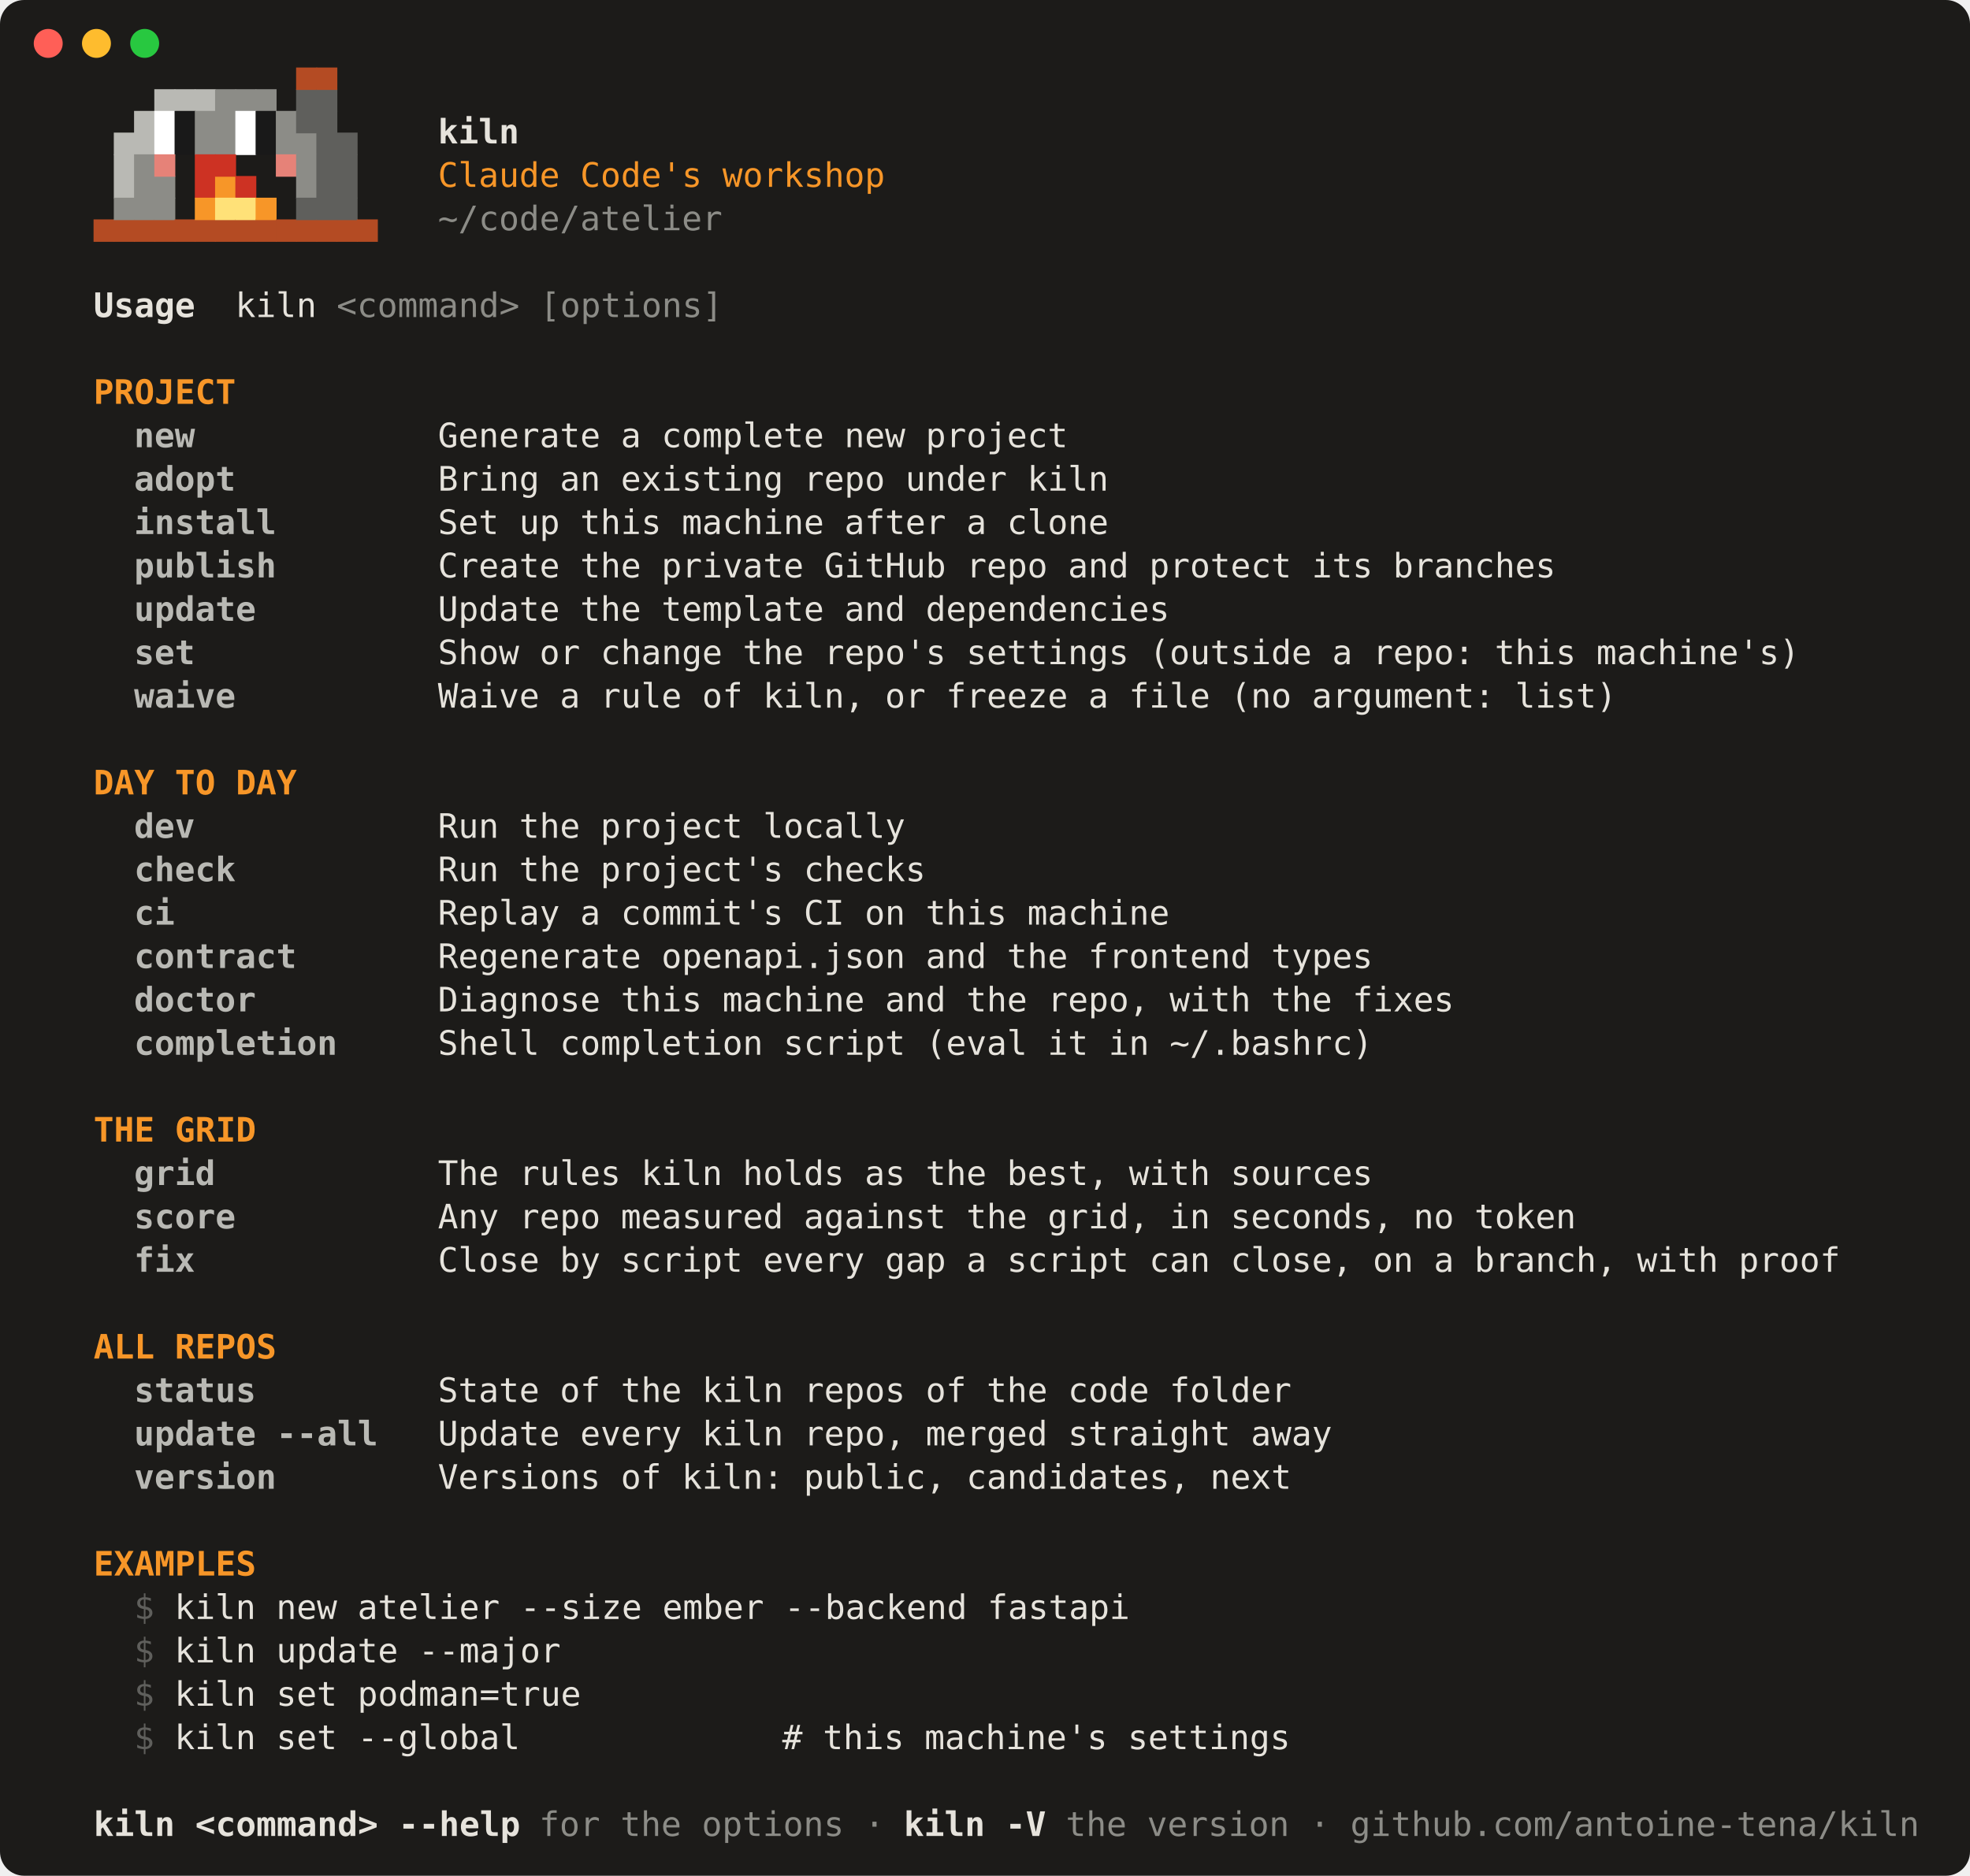
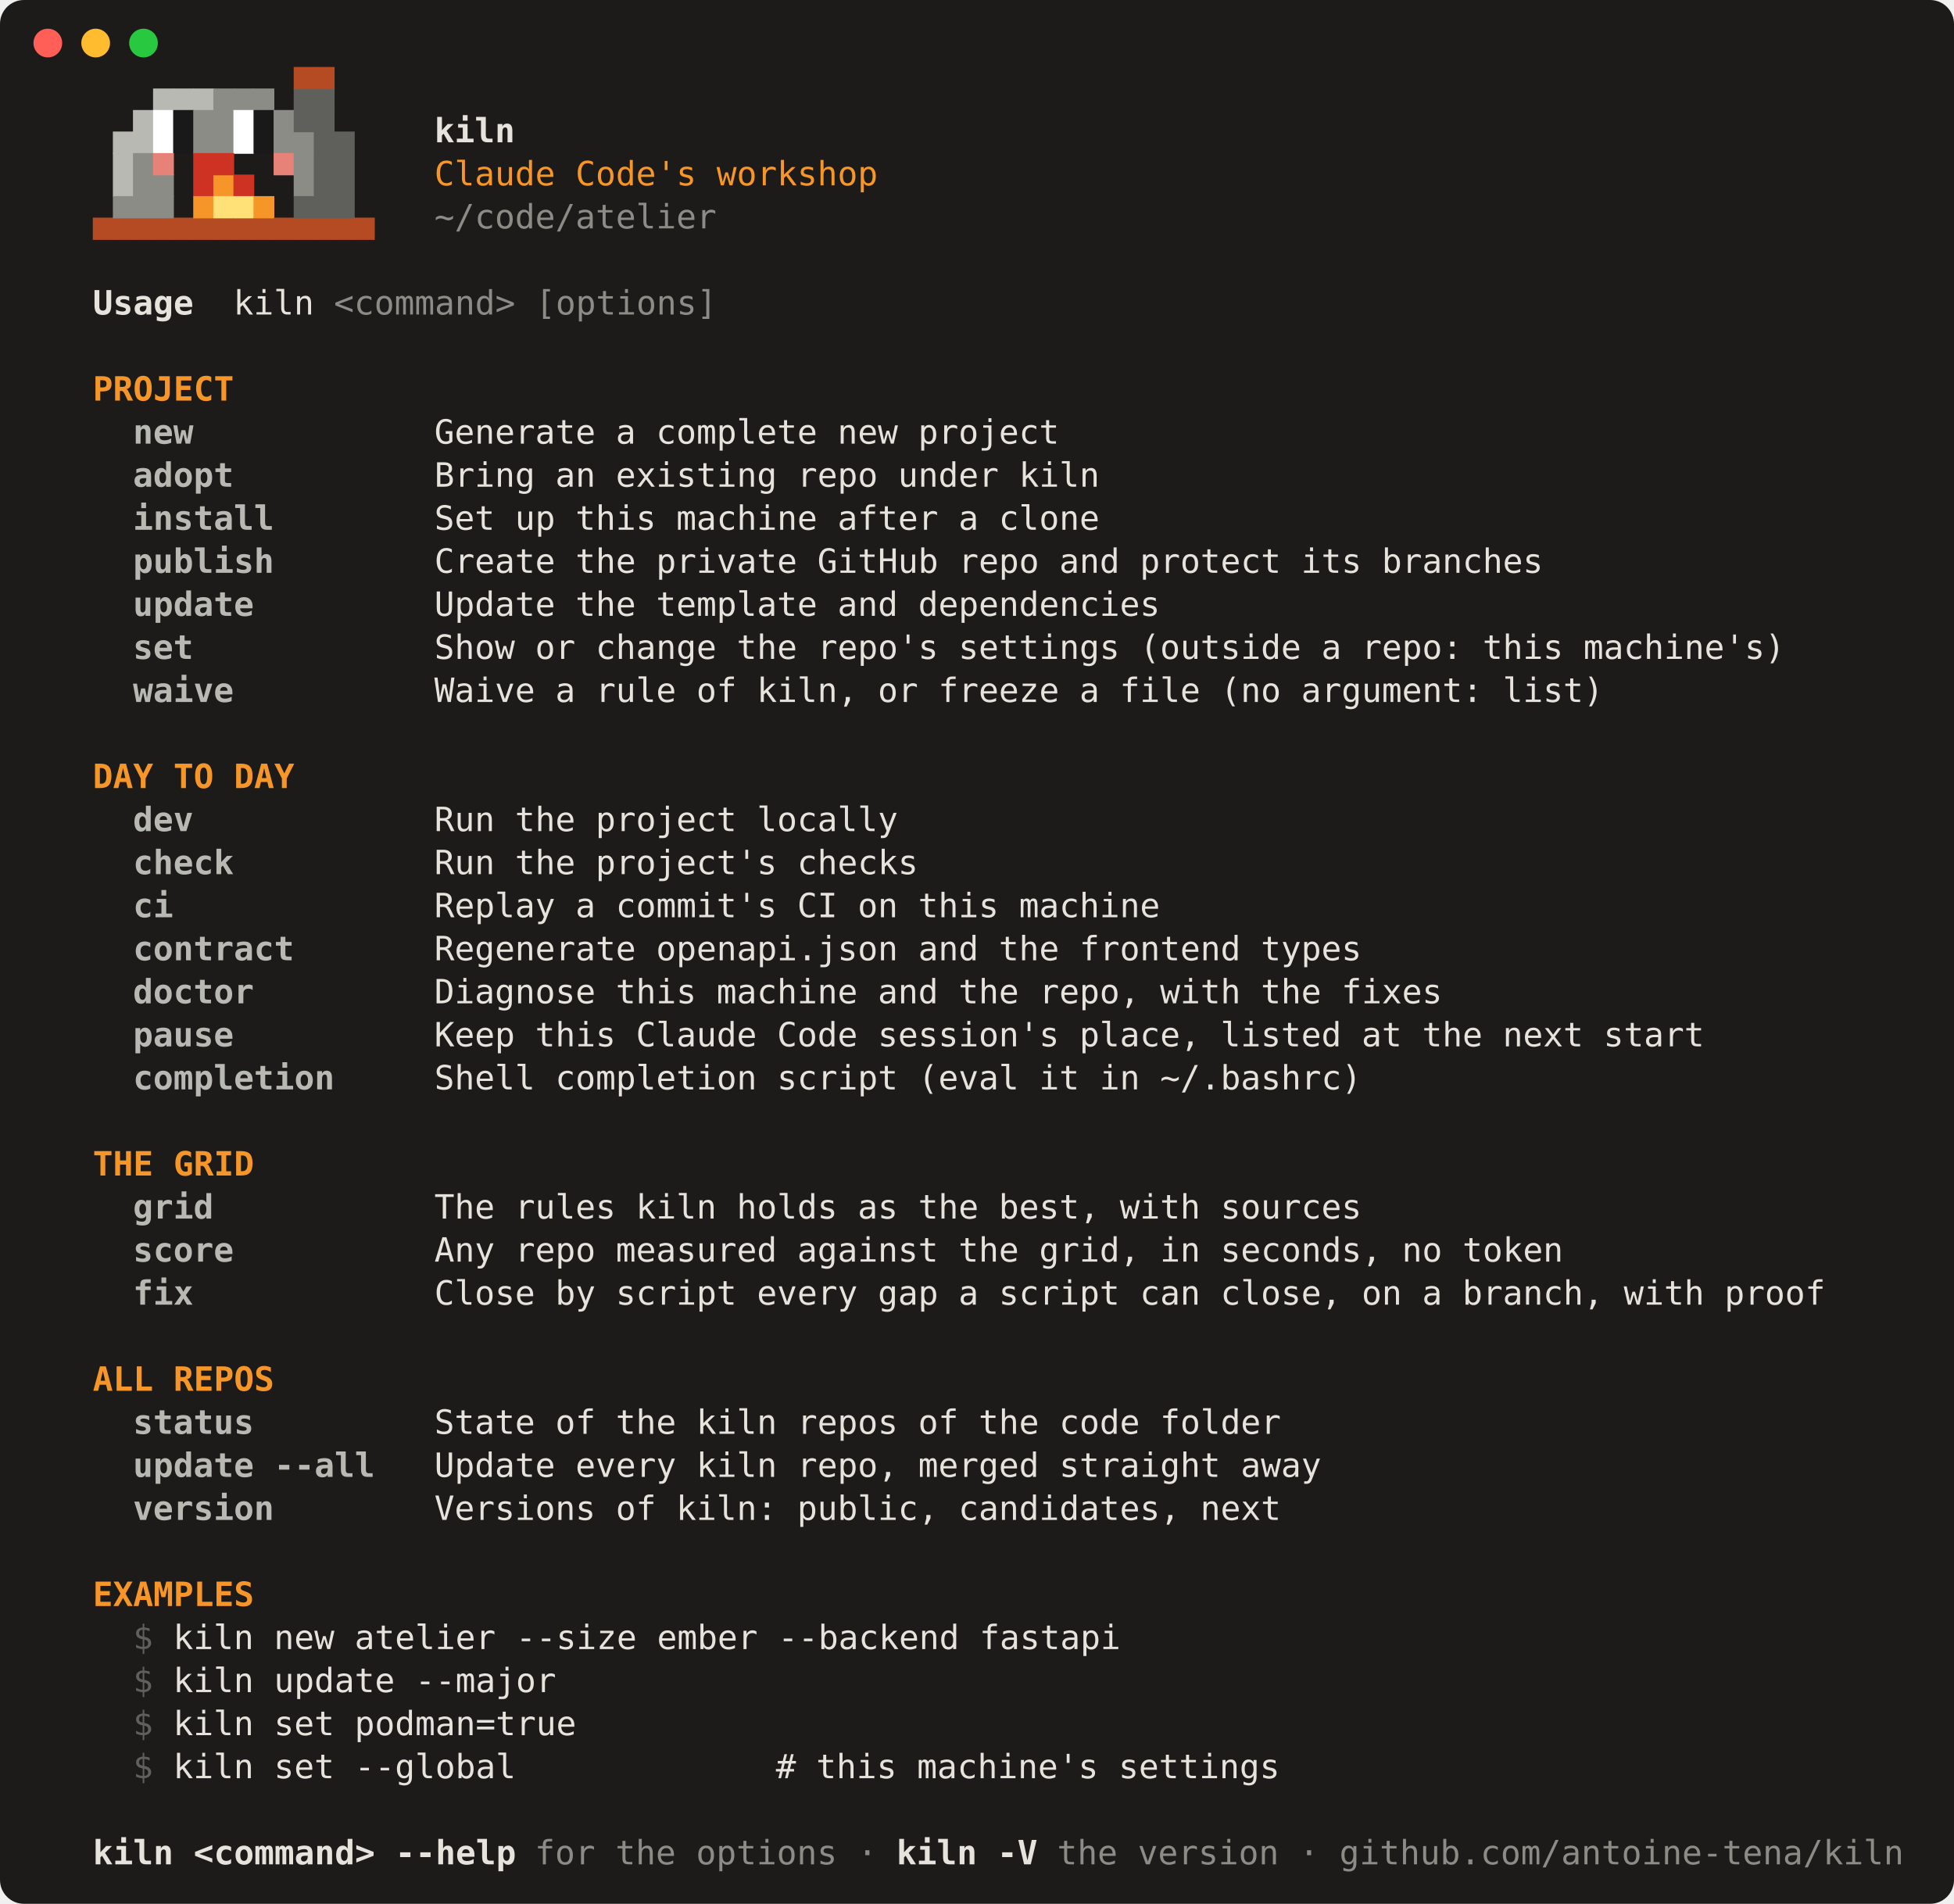
- <svg xmlns="http://www.w3.org/2000/svg" width="817" height="778" viewBox="0 0 817 778" role="img" aria-label="kiln welcome screen: the commands">
+ <svg xmlns="http://www.w3.org/2000/svg" width="817" height="796" viewBox="0 0 817 796" role="img" aria-label="kiln welcome screen: the commands">
  <rect width="100%" height="100%" rx="10" fill="#1c1b19" />
  <circle cx="20" cy="18" r="6" fill="#ff5f57" />
  <circle cx="40" cy="18" r="6" fill="#febc2e" />
  <circle cx="60" cy="18" r="6" fill="#28c840" />
  <g font-family="ui-monospace,SFMono-Regular,Menlo,Consolas,'DejaVu Sans Mono',monospace" font-size="14" fill="#e6e3dc" xml:space="preserve">
    <rect x="64.0" y="37" width="8.7" height="9.3" fill="#b9b9b4" />
    <rect x="72.4" y="37" width="8.7" height="9.3" fill="#b9b9b4" />
    <rect x="80.8" y="37" width="8.7" height="9.3" fill="#b9b9b4" />
    <rect x="89.2" y="37" width="8.7" height="9.3" fill="#8c8c87" />
    <rect x="97.6" y="37" width="8.7" height="9.3" fill="#8c8c87" />
    <rect x="106.0" y="37" width="8.7" height="9.3" fill="#8c8c87" />
    <rect x="122.8" y="37" width="8.7" height="9.3" fill="#5f5f5c" />
    <rect x="122.8" y="28" width="8.7" height="9.3" fill="#b44b23" />
    <rect x="131.2" y="37" width="8.7" height="9.3" fill="#5f5f5c" />
    <rect x="131.2" y="28" width="8.7" height="9.3" fill="#b44b23" />
    <rect x="47.2" y="55" width="8.7" height="9.3" fill="#b9b9b4" />
    <rect x="55.6" y="46" width="8.7" height="18.3" fill="#b9b9b4" />
    <rect x="64.0" y="46" width="8.7" height="18.3" fill="#ffffff" />
    <rect x="72.4" y="46" width="8.7" height="18.3" fill="#191919" />
    <rect x="80.8" y="46" width="8.7" height="18.3" fill="#8c8c87" />
    <rect x="89.2" y="46" width="8.7" height="18.3" fill="#8c8c87" />
    <rect x="97.6" y="46" width="8.7" height="18.3" fill="#ffffff" />
    <rect x="106.0" y="46" width="8.7" height="18.3" fill="#191919" />
    <rect x="114.4" y="46" width="8.7" height="18.3" fill="#8c8c87" />
    <rect x="122.8" y="55" width="8.7" height="9.3" fill="#8c8c87" />
    <rect x="122.8" y="46" width="8.7" height="9.3" fill="#5f5f5c" />
    <rect x="131.2" y="46" width="8.7" height="18.3" fill="#5f5f5c" />
    <rect x="139.6" y="55" width="8.7" height="9.3" fill="#5f5f5c" />
    <text x="181.6" y="59.5" textLength="33.6" font-weight="bold">kiln</text>
    <rect x="47.2" y="64" width="8.7" height="18.3" fill="#b9b9b4" />
    <rect x="55.6" y="64" width="8.7" height="18.3" fill="#8c8c87" />
    <rect x="64.0" y="73" width="8.7" height="9.3" fill="#8c8c87" />
    <rect x="64.0" y="64" width="8.7" height="9.3" fill="#e68278" />
    <rect x="80.8" y="64" width="8.7" height="18.3" fill="#cd3223" />
    <rect x="89.2" y="73" width="8.7" height="9.3" fill="#f79628" />
    <rect x="89.2" y="64" width="8.7" height="9.3" fill="#cd3223" />
    <rect x="97.6" y="73" width="8.7" height="9.3" fill="#cd3223" />
    <rect x="114.4" y="64" width="8.7" height="9.3" fill="#e68278" />
    <rect x="122.8" y="64" width="8.7" height="18.3" fill="#8c8c87" />
    <rect x="131.2" y="64" width="8.7" height="18.3" fill="#5f5f5c" />
    <rect x="139.6" y="64" width="8.7" height="18.3" fill="#5f5f5c" />
    <text x="181.6" y="77.5" textLength="184.8" fill="#f79628">Claude Code's workshop</text>
    <rect x="38.8" y="91" width="8.7" height="9.3" fill="#b44b23" />
    <rect x="47.2" y="91" width="8.7" height="9.3" fill="#b44b23" />
    <rect x="47.2" y="82" width="8.7" height="9.3" fill="#8c8c87" />
    <rect x="55.6" y="91" width="8.7" height="9.3" fill="#b44b23" />
    <rect x="55.6" y="82" width="8.7" height="9.3" fill="#8c8c87" />
    <rect x="64.0" y="91" width="8.7" height="9.3" fill="#b44b23" />
    <rect x="64.0" y="82" width="8.7" height="9.3" fill="#8c8c87" />
    <rect x="72.4" y="91" width="8.7" height="9.3" fill="#b44b23" />
    <rect x="80.8" y="91" width="8.7" height="9.3" fill="#b44b23" />
    <rect x="80.8" y="82" width="8.7" height="9.3" fill="#f79628" />
    <rect x="89.2" y="91" width="8.7" height="9.3" fill="#b44b23" />
    <rect x="89.2" y="82" width="8.7" height="9.3" fill="#ffe178" />
    <rect x="97.6" y="91" width="8.7" height="9.3" fill="#b44b23" />
    <rect x="97.6" y="82" width="8.7" height="9.3" fill="#ffe178" />
    <rect x="106.0" y="91" width="8.7" height="9.3" fill="#b44b23" />
    <rect x="106.0" y="82" width="8.7" height="9.3" fill="#f79628" />
    <rect x="114.4" y="91" width="8.7" height="9.3" fill="#b44b23" />
    <rect x="122.8" y="91" width="8.7" height="9.3" fill="#b44b23" />
    <rect x="122.8" y="82" width="8.7" height="9.3" fill="#5f5f5c" />
    <rect x="131.2" y="91" width="8.7" height="9.3" fill="#b44b23" />
    <rect x="131.2" y="82" width="8.7" height="9.3" fill="#5f5f5c" />
    <rect x="139.6" y="91" width="8.7" height="9.3" fill="#b44b23" />
    <rect x="139.6" y="82" width="8.7" height="9.3" fill="#5f5f5c" />
    <rect x="148.0" y="91" width="8.7" height="9.3" fill="#b44b23" />
    <text x="181.6" y="95.5" textLength="117.6" fill="#8c8c87">~/code/atelier</text>
    <text x="38.8" y="131.5" textLength="42.0" font-weight="bold">Usage</text>
    <text x="97.6" y="131.5" textLength="33.6">kiln</text>
    <text x="139.6" y="131.5" textLength="159.6" fill="#8c8c87">&lt;command&gt; [options]</text>
    <text x="38.8" y="167.5" textLength="58.8" fill="#f79628" font-weight="bold">PROJECT</text>
    <text x="55.6" y="185.5" textLength="25.2" fill="#b9b9b4" font-weight="bold">new</text>
    <text x="181.6" y="185.5" textLength="260.4">Generate a complete new project</text>
    <text x="55.6" y="203.5" textLength="42.0" fill="#b9b9b4" font-weight="bold">adopt</text>
    <text x="181.6" y="203.5" textLength="277.2">Bring an existing repo under kiln</text>
    <text x="55.6" y="221.5" textLength="58.8" fill="#b9b9b4" font-weight="bold">install</text>
    <text x="181.6" y="221.5" textLength="277.2">Set up this machine after a clone</text>
    <text x="55.6" y="239.5" textLength="58.8" fill="#b9b9b4" font-weight="bold">publish</text>
    <text x="181.6" y="239.5" textLength="462.0">Create the private GitHub repo and protect its branches</text>
    <text x="55.6" y="257.5" textLength="50.4" fill="#b9b9b4" font-weight="bold">update</text>
    <text x="181.6" y="257.5" textLength="302.4">Update the template and dependencies</text>
    <text x="55.6" y="275.5" textLength="25.2" fill="#b9b9b4" font-weight="bold">set</text>
    <text x="181.6" y="275.5" textLength="562.8">Show or change the repo's settings (outside a repo: this machine's)</text>
    <text x="55.6" y="293.5" textLength="42.0" fill="#b9b9b4" font-weight="bold">waive</text>
    <text x="181.6" y="293.5" textLength="487.2">Waive a rule of kiln, or freeze a file (no argument: list)</text>
    <text x="38.8" y="329.5" textLength="84.0" fill="#f79628" font-weight="bold">DAY TO DAY</text>
    <text x="55.6" y="347.5" textLength="25.2" fill="#b9b9b4" font-weight="bold">dev</text>
    <text x="181.6" y="347.5" textLength="193.2">Run the project locally</text>
    <text x="55.6" y="365.5" textLength="42.0" fill="#b9b9b4" font-weight="bold">check</text>
    <text x="181.6" y="365.5" textLength="201.6">Run the project's checks</text>
    <text x="55.6" y="383.5" textLength="16.8" fill="#b9b9b4" font-weight="bold">ci</text>
    <text x="181.6" y="383.5" textLength="302.4">Replay a commit's CI on this machine</text>
    <text x="55.6" y="401.5" textLength="67.2" fill="#b9b9b4" font-weight="bold">contract</text>
    <text x="181.6" y="401.5" textLength="386.4">Regenerate openapi.json and the frontend types</text>
    <text x="55.6" y="419.5" textLength="50.4" fill="#b9b9b4" font-weight="bold">doctor</text>
    <text x="181.6" y="419.5" textLength="420.0">Diagnose this machine and the repo, with the fixes</text>
-     <text x="55.6" y="437.5" textLength="84.0" fill="#b9b9b4" font-weight="bold">completion</text>
-     <text x="181.6" y="437.5" textLength="386.4">Shell completion script (eval it in ~/.bashrc)</text>
-     <text x="38.8" y="473.5" textLength="67.2" fill="#f79628" font-weight="bold">THE GRID</text>
-     <text x="55.6" y="491.5" textLength="33.6" fill="#b9b9b4" font-weight="bold">grid</text>
-     <text x="181.6" y="491.5" textLength="386.4">The rules kiln holds as the best, with sources</text>
-     <text x="55.6" y="509.5" textLength="42.0" fill="#b9b9b4" font-weight="bold">score</text>
-     <text x="181.6" y="509.5" textLength="470.4">Any repo measured against the grid, in seconds, no token</text>
-     <text x="55.6" y="527.5" textLength="25.2" fill="#b9b9b4" font-weight="bold">fix</text>
-     <text x="181.6" y="527.5" textLength="579.6">Close by script every gap a script can close, on a branch, with proof</text>
-     <text x="38.8" y="563.5" textLength="75.6" fill="#f79628" font-weight="bold">ALL REPOS</text>
-     <text x="55.6" y="581.5" textLength="50.4" fill="#b9b9b4" font-weight="bold">status</text>
-     <text x="181.6" y="581.5" textLength="352.8">State of the kiln repos of the code folder</text>
-     <text x="55.6" y="599.5" textLength="100.8" fill="#b9b9b4" font-weight="bold">update --all</text>
-     <text x="181.6" y="599.5" textLength="369.6">Update every kiln repo, merged straight away</text>
-     <text x="55.6" y="617.5" textLength="58.8" fill="#b9b9b4" font-weight="bold">version</text>
-     <text x="181.6" y="617.5" textLength="352.8">Versions of kiln: public, candidates, next</text>
-     <text x="38.8" y="653.5" textLength="67.2" fill="#f79628" font-weight="bold">EXAMPLES</text>
-     <text x="55.6" y="671.5" textLength="8.4" fill="#5f5f5c">$</text>
-     <text x="72.4" y="671.5" textLength="394.8">kiln new atelier --size ember --backend fastapi</text>
+     <text x="55.6" y="437.5" textLength="42.0" fill="#b9b9b4" font-weight="bold">pause</text>
+     <text x="181.6" y="437.5" textLength="529.2">Keep this Claude Code session's place, listed at the next start</text>
+     <text x="55.6" y="455.5" textLength="84.0" fill="#b9b9b4" font-weight="bold">completion</text>
+     <text x="181.6" y="455.5" textLength="386.4">Shell completion script (eval it in ~/.bashrc)</text>
+     <text x="38.8" y="491.5" textLength="67.2" fill="#f79628" font-weight="bold">THE GRID</text>
+     <text x="55.6" y="509.5" textLength="33.6" fill="#b9b9b4" font-weight="bold">grid</text>
+     <text x="181.6" y="509.5" textLength="386.4">The rules kiln holds as the best, with sources</text>
+     <text x="55.6" y="527.5" textLength="42.0" fill="#b9b9b4" font-weight="bold">score</text>
+     <text x="181.6" y="527.5" textLength="470.4">Any repo measured against the grid, in seconds, no token</text>
+     <text x="55.6" y="545.5" textLength="25.2" fill="#b9b9b4" font-weight="bold">fix</text>
+     <text x="181.6" y="545.5" textLength="579.6">Close by script every gap a script can close, on a branch, with proof</text>
+     <text x="38.8" y="581.5" textLength="75.6" fill="#f79628" font-weight="bold">ALL REPOS</text>
+     <text x="55.6" y="599.5" textLength="50.4" fill="#b9b9b4" font-weight="bold">status</text>
+     <text x="181.6" y="599.5" textLength="352.8">State of the kiln repos of the code folder</text>
+     <text x="55.6" y="617.5" textLength="100.8" fill="#b9b9b4" font-weight="bold">update --all</text>
+     <text x="181.6" y="617.5" textLength="369.6">Update every kiln repo, merged straight away</text>
+     <text x="55.6" y="635.5" textLength="58.8" fill="#b9b9b4" font-weight="bold">version</text>
+     <text x="181.6" y="635.5" textLength="352.8">Versions of kiln: public, candidates, next</text>
+     <text x="38.8" y="671.5" textLength="67.2" fill="#f79628" font-weight="bold">EXAMPLES</text>
    <text x="55.6" y="689.5" textLength="8.4" fill="#5f5f5c">$</text>
-     <text x="72.4" y="689.5" textLength="159.6">kiln update --major</text>
+     <text x="72.4" y="689.5" textLength="394.8">kiln new atelier --size ember --backend fastapi</text>
    <text x="55.6" y="707.5" textLength="8.4" fill="#5f5f5c">$</text>
-     <text x="72.4" y="707.5" textLength="168.0">kiln set podman=true</text>
+     <text x="72.4" y="707.5" textLength="159.6">kiln update --major</text>
    <text x="55.6" y="725.5" textLength="8.4" fill="#5f5f5c">$</text>
-     <text x="72.4" y="725.5" textLength="142.8">kiln set --global</text>
-     <text x="324.4" y="725.5" textLength="210.0"># this machine's settings</text>
-     <text x="38.8" y="761.5" textLength="176.4" font-weight="bold">kiln &lt;command&gt; --help</text>
-     <text x="223.6" y="761.5" textLength="142.8" fill="#8c8c87">for the options ·</text>
-     <text x="374.8" y="761.5" textLength="58.8" font-weight="bold">kiln -V</text>
-     <text x="442.0" y="761.5" textLength="352.8" fill="#8c8c87">the version · github.com/antoine-tena/kiln</text>
+     <text x="72.4" y="725.5" textLength="168.0">kiln set podman=true</text>
+     <text x="55.6" y="743.5" textLength="8.4" fill="#5f5f5c">$</text>
+     <text x="72.4" y="743.5" textLength="142.8">kiln set --global</text>
+     <text x="324.4" y="743.5" textLength="210.0"># this machine's settings</text>
+     <text x="38.8" y="779.5" textLength="176.4" font-weight="bold">kiln &lt;command&gt; --help</text>
+     <text x="223.6" y="779.5" textLength="142.8" fill="#8c8c87">for the options ·</text>
+     <text x="374.8" y="779.5" textLength="58.8" font-weight="bold">kiln -V</text>
+     <text x="442.0" y="779.5" textLength="352.8" fill="#8c8c87">the version · github.com/antoine-tena/kiln</text>
  </g>
</svg>
